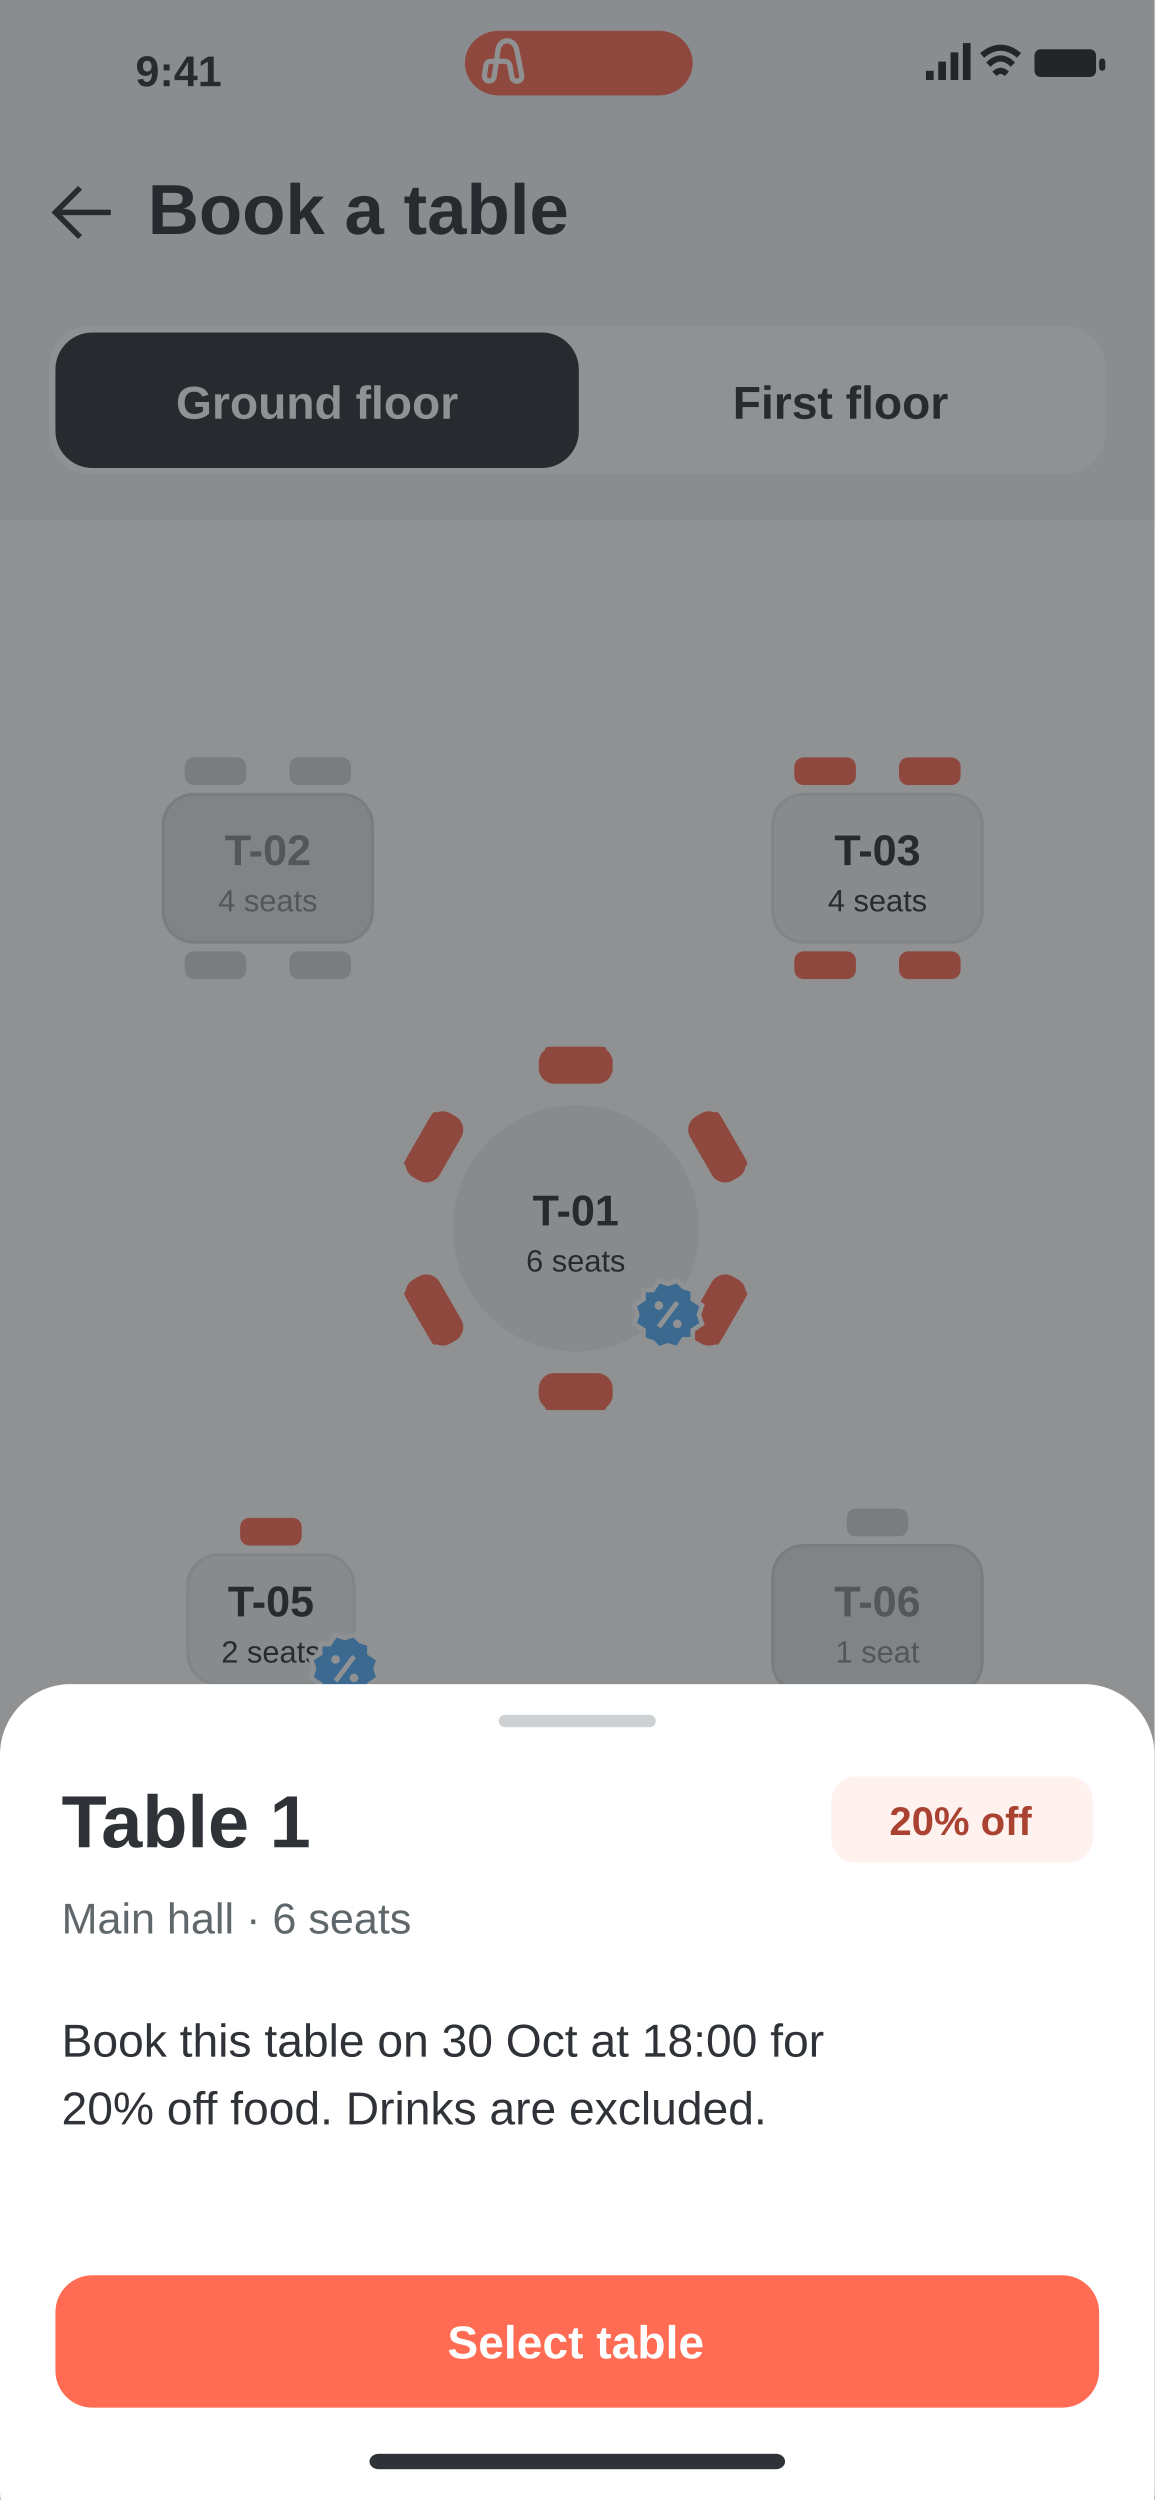
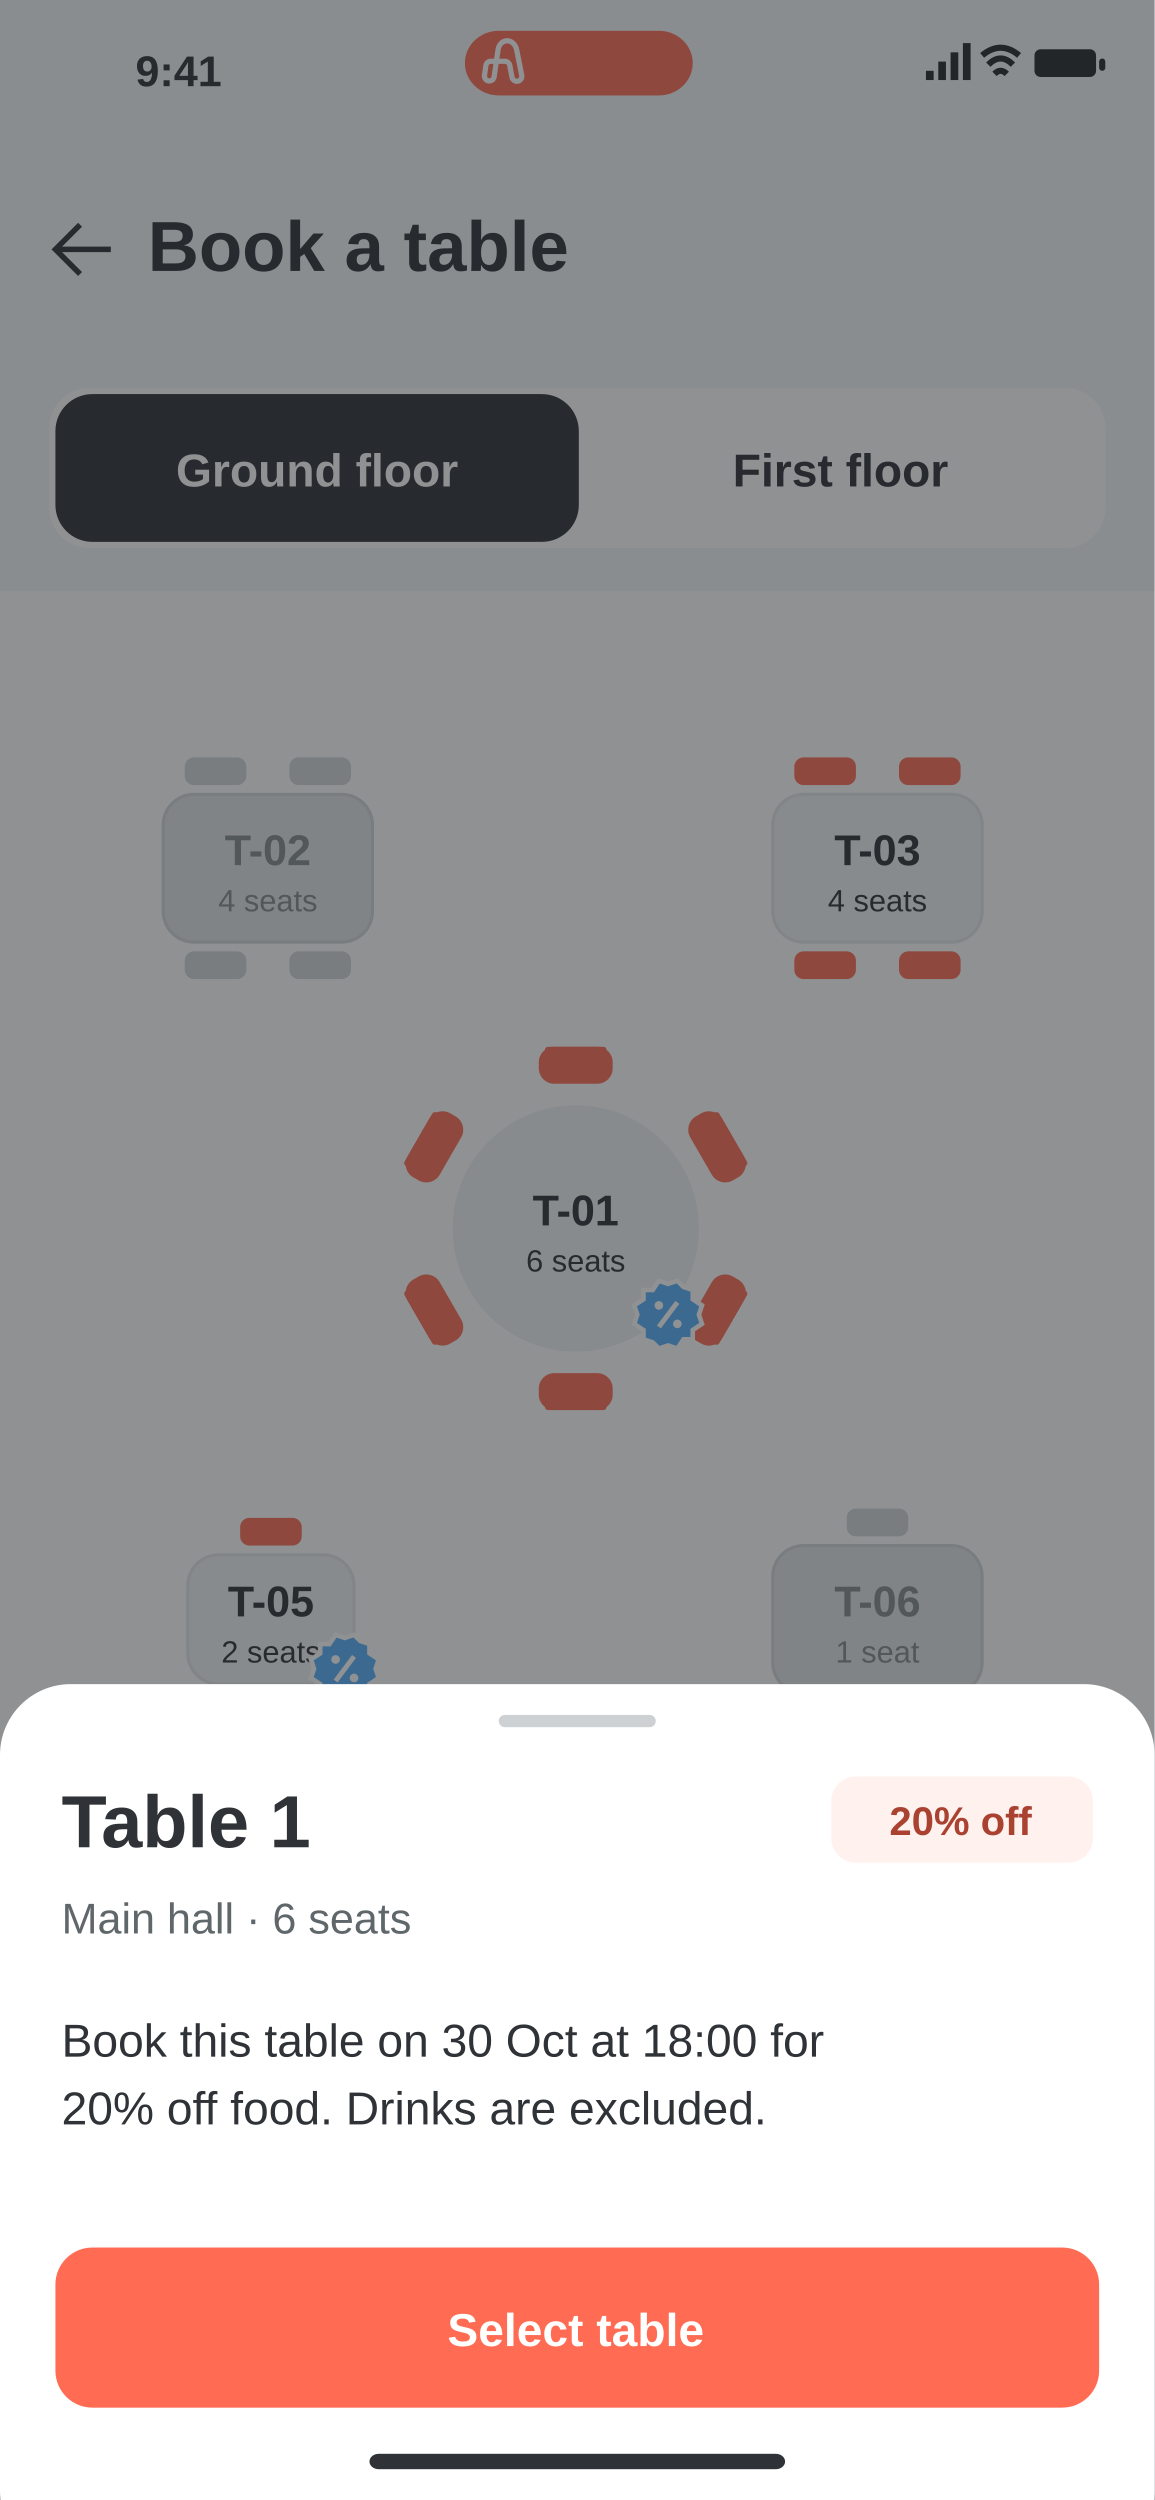
<svg xmlns="http://www.w3.org/2000/svg" width="375" height="812" viewBox="0 0 375 812" font-family="Arial, sans-serif">
  <rect x="0" y="0" width="375" height="812" rx="0" fill="#F5F7F9" />
  <text x="44" y="28" text-anchor="start" font-size="14" font-weight="700" fill="#2F3337">9:41</text>
  <rect x="151" y="10" width="74" height="21" rx="11" fill="#FF6C53" />
  <g transform="translate(153 10) scale(.67)" fill="none">
    <path transform="translate(-0.36 -1.235)" id="Vector " d="M12.639 16.01L13.466 10.334C13.614 9.319 14.037 8.364 14.689 7.572C16.27 5.655 19.179 5.575 20.863 7.401L21.014 7.565C21.748 8.361 22.248 9.344 22.458 10.406L24.925 22.841C25.219 24.325 24.076 25.707 22.563 25.707C21.407 25.707 20.41 24.882 20.199 23.745L19.128 17.971C18.917 16.835 17.925 16.01 16.769 16.01H13.306H12.639ZM12.639 16.01L11.542 23.543C11.364 24.764 10.277 25.642 9.046 25.559C7.675 25.466 6.672 24.228 6.867 22.868L7.554 18.069C7.723 16.888 8.735 16.01 9.928 16.01H12.639Z" stroke-width="2.545" stroke="white" />
  </g>
  <path d="M302 26v-3m4 3v-6m4 6v-9m4 9v-12" stroke="#26292B" stroke-width="2.5" />
  <path d="M319 18q6-5 12 0m-10 3q4-4 8 0m-6 3q2-2 4 0" fill="none" stroke="#26292B" stroke-width="2" />
  <rect x="336" y="16" width="20" height="9" rx="2" fill="#26292B" />
  <rect x="357" y="19" width="2" height="4" rx="1" fill="#26292B" />
-   <path d="m26 61-8 8 8 8m-8-8h18" fill="none" stroke="#2F3337" stroke-width="1.8" />
-   <text x="48" y="76" text-anchor="start" font-size="23" font-weight="700" fill="#2F3337">Book a table</text>
-   <rect x="16" y="106" width="343" height="48" rx="13" fill="white" />
-   <rect x="18" y="108" width="170" height="44" rx="12" fill="#2F3337" />
+   <g transform="translate(0 12)">
+     <path d="m26 61-8 8 8 8m-8-8h18" fill="none" stroke="#2F3337" stroke-width="1.8" />
+     <text x="48" y="76" text-anchor="start" font-size="23" font-weight="700" fill="#2F3337">Book a table</text>
+   </g>
+   <rect x="16" y="126" width="343" height="52" rx="13" fill="white" />
+   <rect x="18" y="128" width="170" height="48" rx="12" fill="#2F3337" />
  <g font-size="15" font-weight="600" text-anchor="middle">
-     <text x="103" y="136" fill="white">Ground floor</text>
-     <text x="273" y="136" fill="#2F3337">First floor</text>
+     <text x="103" y="158" fill="white">Ground floor</text>
+     <text x="273" y="158" fill="#2F3337">First floor</text>
  </g>
-   <rect x="0" y="169" width="375" height="524" fill="white" />
+   <rect x="0" y="192" width="375" height="520" fill="white" />
  <g transform="translate(87 282)">
    <rect x="-27" y="-36.0" width="20" height="9" rx="3" fill="#D2D6D8" />
    <rect x="7" y="-36.0" width="20" height="9" rx="3" fill="#D2D6D8" />
    <rect x="-27" y="27.0" width="20" height="9" rx="3" fill="#D2D6D8" />
    <rect x="7" y="27.0" width="20" height="9" rx="3" fill="#D2D6D8" />
    <rect x="-34.0" y="-24.0" width="68" height="48" rx="10" fill="#E1E4E6" stroke="#D2D6D8" />
    <text x="0" y="-1" text-anchor="middle" font-size="14" font-weight="700" fill="#858A8C">T-02</text>
    <text x="0" y="14" text-anchor="middle" font-size="10" font-weight="400" fill="#858A8C">4 seats</text>
  </g>
  <g transform="translate(285 282)">
    <rect x="-27" y="-36.0" width="20" height="9" rx="3" fill="#FF6C53" />
    <rect x="7" y="-36.0" width="20" height="9" rx="3" fill="#FF6C53" />
    <rect x="-27" y="27.0" width="20" height="9" rx="3" fill="#FF6C53" />
    <rect x="7" y="27.0" width="20" height="9" rx="3" fill="#FF6C53" />
    <rect x="-34.0" y="-24.0" width="68" height="48" rx="10" fill="#F0F2F4" stroke="#E3E6E8" />
    <text x="0" y="-1" text-anchor="middle" font-size="14" font-weight="700" fill="#2F3337">T-03</text>
    <text x="0" y="14" text-anchor="middle" font-size="10" font-weight="400" fill="#2F3337">4 seats</text>
  </g>
  <g transform="translate(187 399)">
    <g transform="rotate(0.0)">
      <rect x="-12" y="-59" width="24" height="12" rx="5" fill="#FF6C53" />
      <rect x="-10" y="-59" width="20" height="2" rx="1" fill="#FF6C53" />
    </g>
    <g transform="rotate(60.0)">
      <rect x="-12" y="-59" width="24" height="12" rx="5" fill="#FF6C53" />
      <rect x="-10" y="-59" width="20" height="2" rx="1" fill="#FF6C53" />
    </g>
    <g transform="rotate(120.0)">
      <rect x="-12" y="-59" width="24" height="12" rx="5" fill="#FF6C53" />
      <rect x="-10" y="-59" width="20" height="2" rx="1" fill="#FF6C53" />
    </g>
    <g transform="rotate(180.0)">
      <rect x="-12" y="-59" width="24" height="12" rx="5" fill="#FF6C53" />
      <rect x="-10" y="-59" width="20" height="2" rx="1" fill="#FF6C53" />
    </g>
    <g transform="rotate(240.0)">
      <rect x="-12" y="-59" width="24" height="12" rx="5" fill="#FF6C53" />
      <rect x="-10" y="-59" width="20" height="2" rx="1" fill="#FF6C53" />
    </g>
    <g transform="rotate(300.0)">
      <rect x="-12" y="-59" width="24" height="12" rx="5" fill="#FF6C53" />
      <rect x="-10" y="-59" width="20" height="2" rx="1" fill="#FF6C53" />
    </g>
    <circle r="40" fill="#F0F2F4" />
    <text x="0" y="-1" text-anchor="middle" font-size="14" font-weight="700" fill="#2F3337">T-01</text>
    <text x="0" y="14" text-anchor="middle" font-size="10" font-weight="400" fill="#2F3337">6 seats</text>
    <g transform="translate(30 28)">
      <g fill="#58AEF7" stroke="white" stroke-width="1.5">
        <path d="M0 -10 3 -11 5 -9 8 -8 8 -5 11 -3 10 0 11 3 8 5 8 8 5 8 3 11 0 10 -3 11 -5 9 -8 8 -8 5 -11 3 -10 0 -11 -3 -8 -5 -8 -8 -5 -8 -3 -11Z" />
      </g>
      <path d="M-3 4 3 -4" stroke="white" stroke-width="1.6" />
      <g fill="white">
        <circle cx="-3" cy="-3" r="1.4" />
        <circle cx="3" cy="3" r="1.4" />
      </g>
    </g>
  </g>
  <g transform="translate(88 526)">
    <rect x="-10" y="-33.0" width="20" height="9" rx="3" fill="#FF6C53" />
    <rect x="-10" y="24.0" width="20" height="9" rx="3" fill="#FF6C53" />
    <rect x="-27.0" y="-21.0" width="54" height="42" rx="10" fill="#F0F2F4" stroke="#E3E6E8" />
    <text x="0" y="-1" text-anchor="middle" font-size="14" font-weight="700" fill="#2F3337">T-05</text>
    <text x="0" y="14" text-anchor="middle" font-size="10" font-weight="400" fill="#2F3337">2 seats</text>
    <g transform="translate(24 16)">
      <g fill="#58AEF7" stroke="white" stroke-width="1.5">
        <path d="M0 -10 3 -11 5 -9 8 -8 8 -5 11 -3 10 0 11 3 8 5 8 8 5 8 3 11 0 10 -3 11 -5 9 -8 8 -8 5 -11 3 -10 0 -11 -3 -8 -5 -8 -8 -5 -8 -3 -11Z" />
      </g>
      <path d="M-3 4 3 -4" stroke="white" stroke-width="1.6" />
      <g fill="white">
        <circle cx="-3" cy="-3" r="1.4" />
        <circle cx="3" cy="3" r="1.4" />
      </g>
    </g>
  </g>
  <g transform="translate(285 526)">
    <rect x="-10" y="-36" width="20" height="9" rx="3" fill="#D2D6D8" />
    <rect x="-34.0" y="-24.0" width="68" height="48" rx="10" fill="#E1E4E6" stroke="#D2D6D8" />
    <text x="0" y="-1" text-anchor="middle" font-size="14" font-weight="700" fill="#858A8C">T-06</text>
    <text x="0" y="14" text-anchor="middle" font-size="10" font-weight="400" fill="#858A8C">1 seat</text>
  </g>
-   <rect x="0" y="693" width="375" height="119" rx="20" fill="white" />
-   <text x="20" y="721" text-anchor="start" font-size="15" font-weight="700" fill="#2F3337">Select a table</text>
-   <rect x="18" y="739" width="339" height="43" rx="12" fill="#ECEDEE" />
-   <text x="187" y="766" text-anchor="middle" font-size="15" font-weight="700" fill="#95999B">Continue</text>
+   <rect x="0" y="688" width="375" height="124" rx="0" fill="white" />
+   <rect x="16" y="730" width="166" height="52" rx="12" fill="#F3F4F5" />
+   <text x="99" y="762" font-size="16" font-weight="600" fill="#2F3337" text-anchor="middle">Details</text>
+   <rect x="193" y="730" width="166" height="52" rx="12" fill="#ECEDEE" />
+   <text x="276" y="762" font-size="16" font-weight="600" fill="#85898D" text-anchor="middle">Continue</text>
+   <rect x="120" y="798" width="135" height="5" rx="3" fill="#2F3337" />
  <rect x="0" y="0" width="375" height="812" rx="0" fill="#20242980" />
  <rect x="0" y="547" width="375" height="285" rx="23" fill="white" />
  <rect x="162" y="557" width="51" height="4" rx="2" fill="#CDD1D3" />
  <text x="20" y="600" text-anchor="start" font-size="24" font-weight="700" fill="#2F3337">Table 1</text>
  <rect x="270" y="577" width="85" height="28" rx="8" fill="#FFF1EE" />
  <text x="312" y="596" text-anchor="middle" font-size="13" font-weight="700" fill="#AA4231">20% off</text>
  <text x="20" y="628" text-anchor="start" font-size="14" font-weight="400" fill="#60676B">Main hall · 6 seats</text>
  <text x="20" y="668" text-anchor="start" font-size="15" font-weight="400" fill="#2F3337">Book this table on 30 Oct at 18:00 for</text>
  <text x="20" y="690" text-anchor="start" font-size="15" font-weight="400" fill="#2F3337">20% off food. Drinks are excluded.</text>
-   <rect x="18" y="739" width="339" height="43" rx="12" fill="#FF6C53" />
-   <text x="187" y="766" text-anchor="middle" font-size="15" font-weight="700" fill="white">Select table</text>
+   <rect x="18" y="730" width="339" height="52" rx="12" fill="#FF6C53" />
+   <text x="187" y="762" text-anchor="middle" font-size="15" font-weight="700" fill="white">Select table</text>
  <rect x="120" y="797" width="135" height="5" rx="3" fill="#2F3337" />
</svg>
